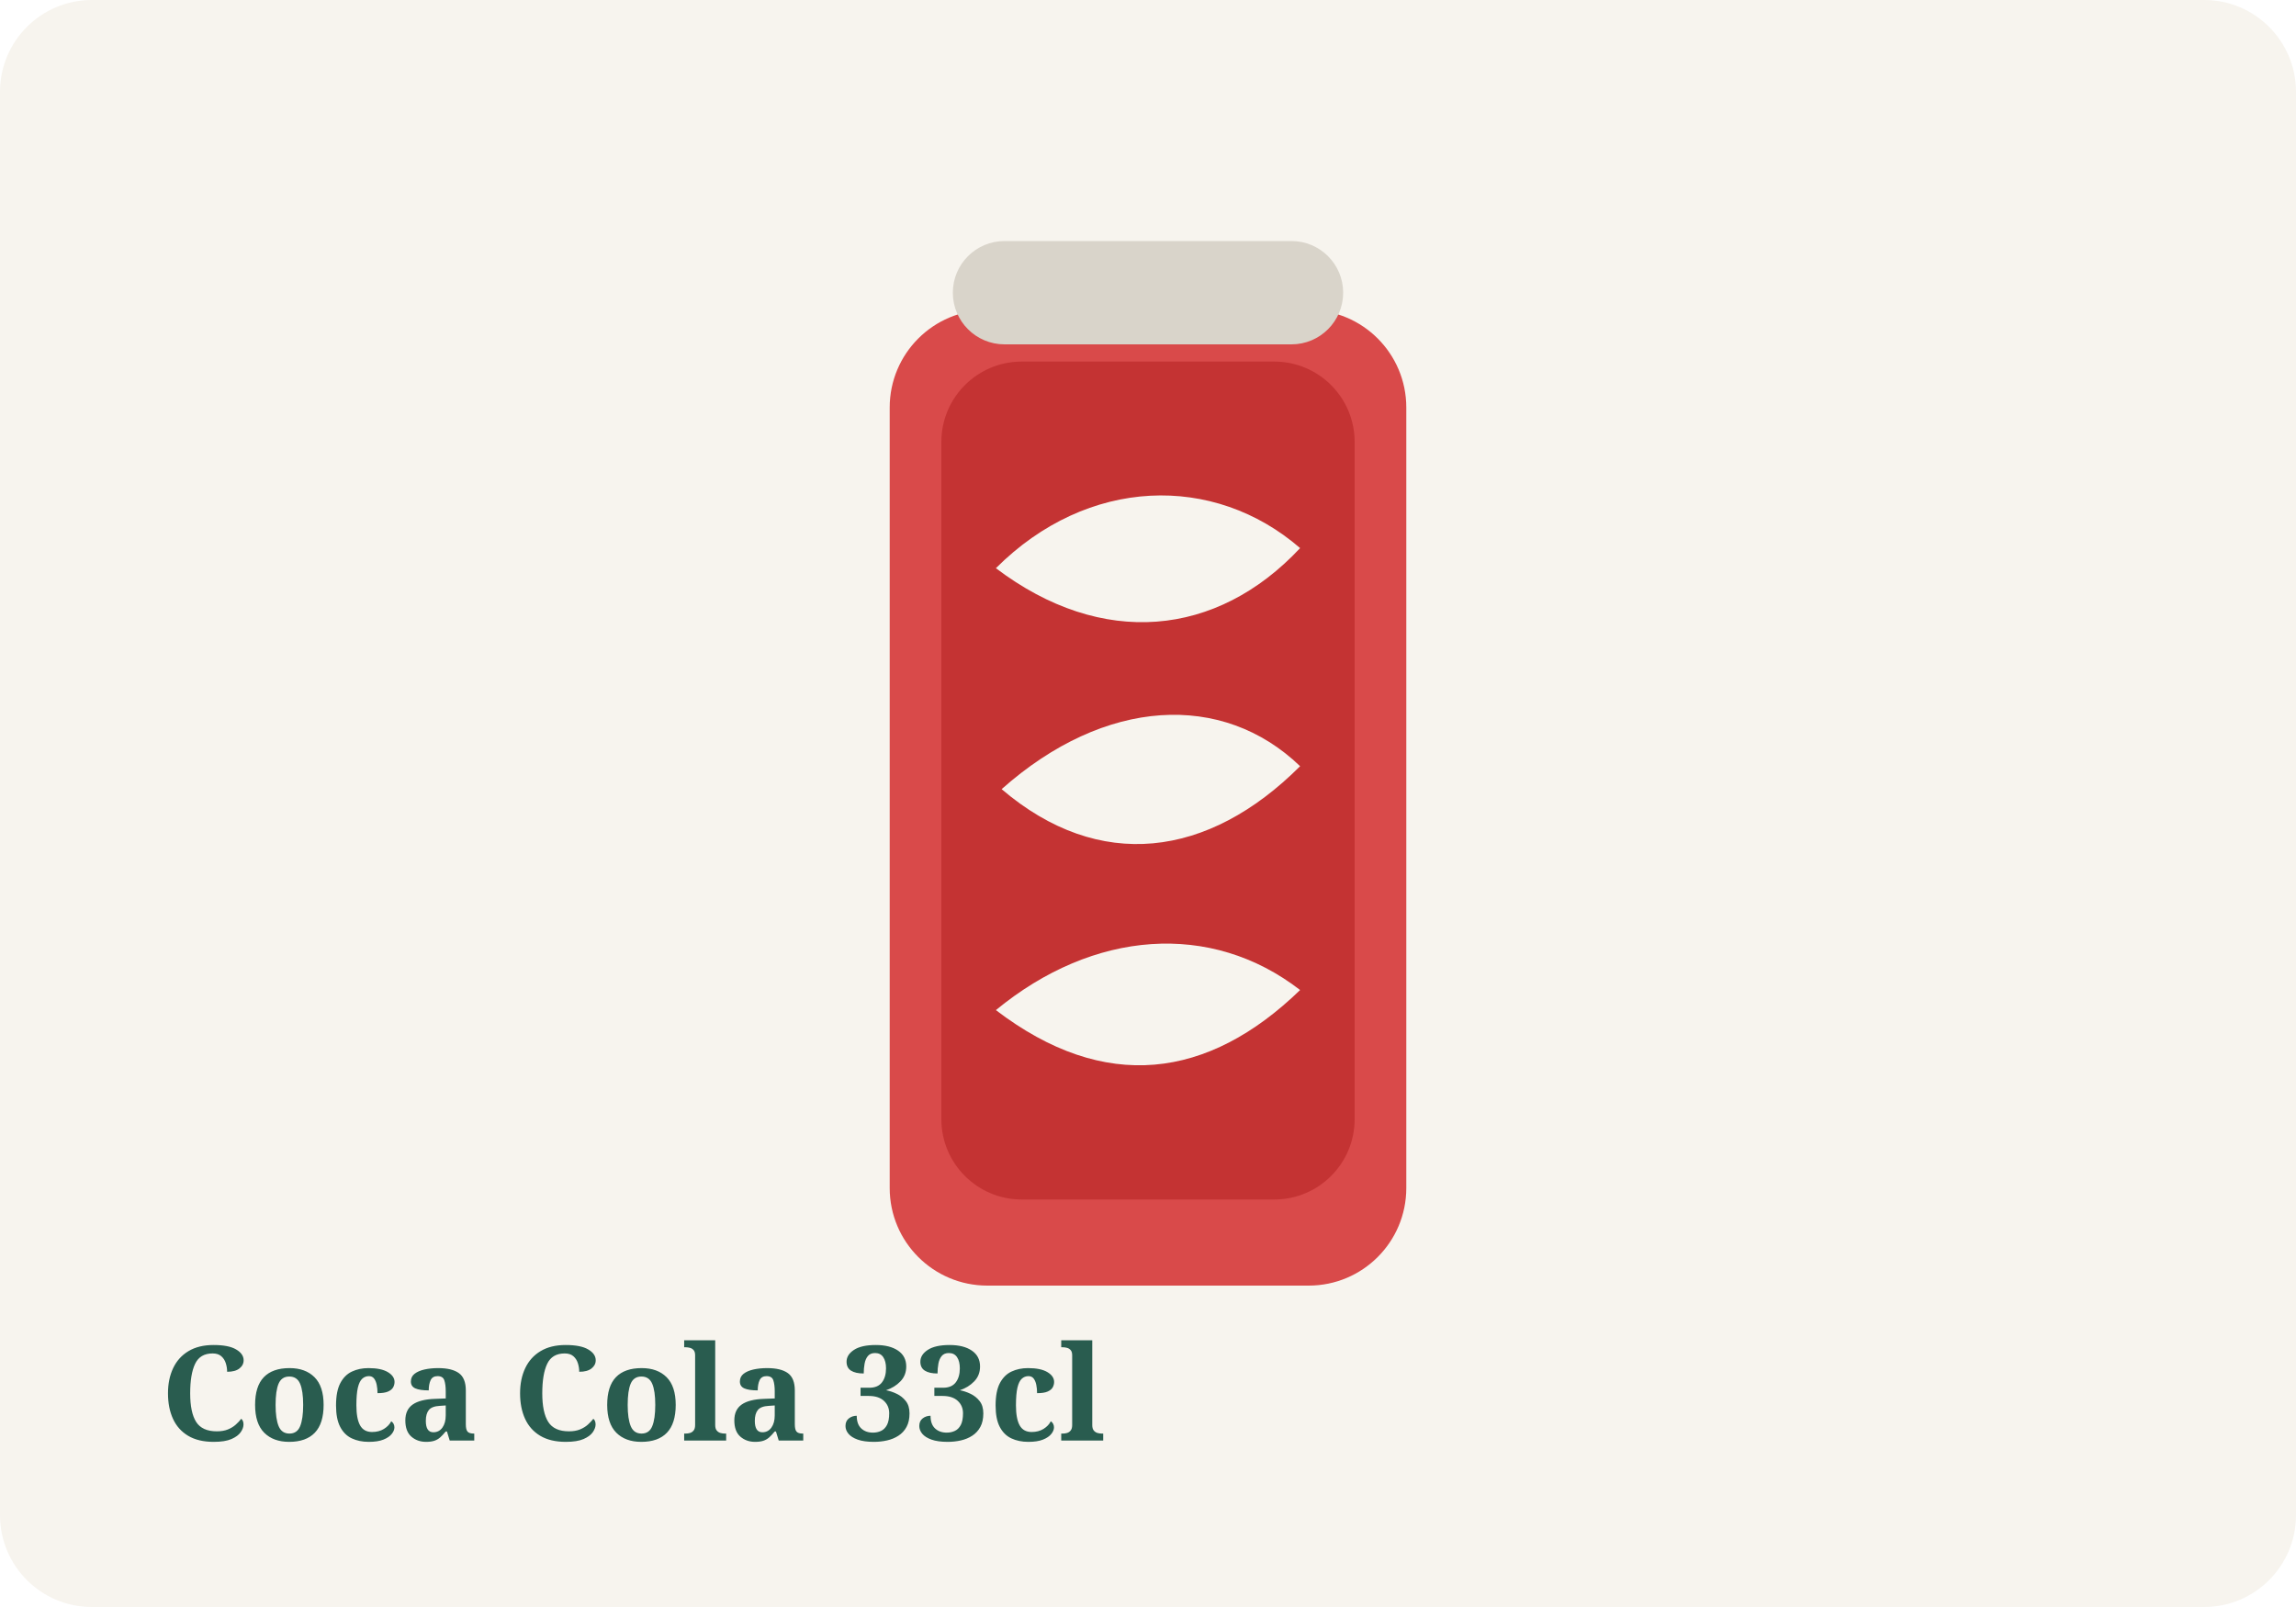
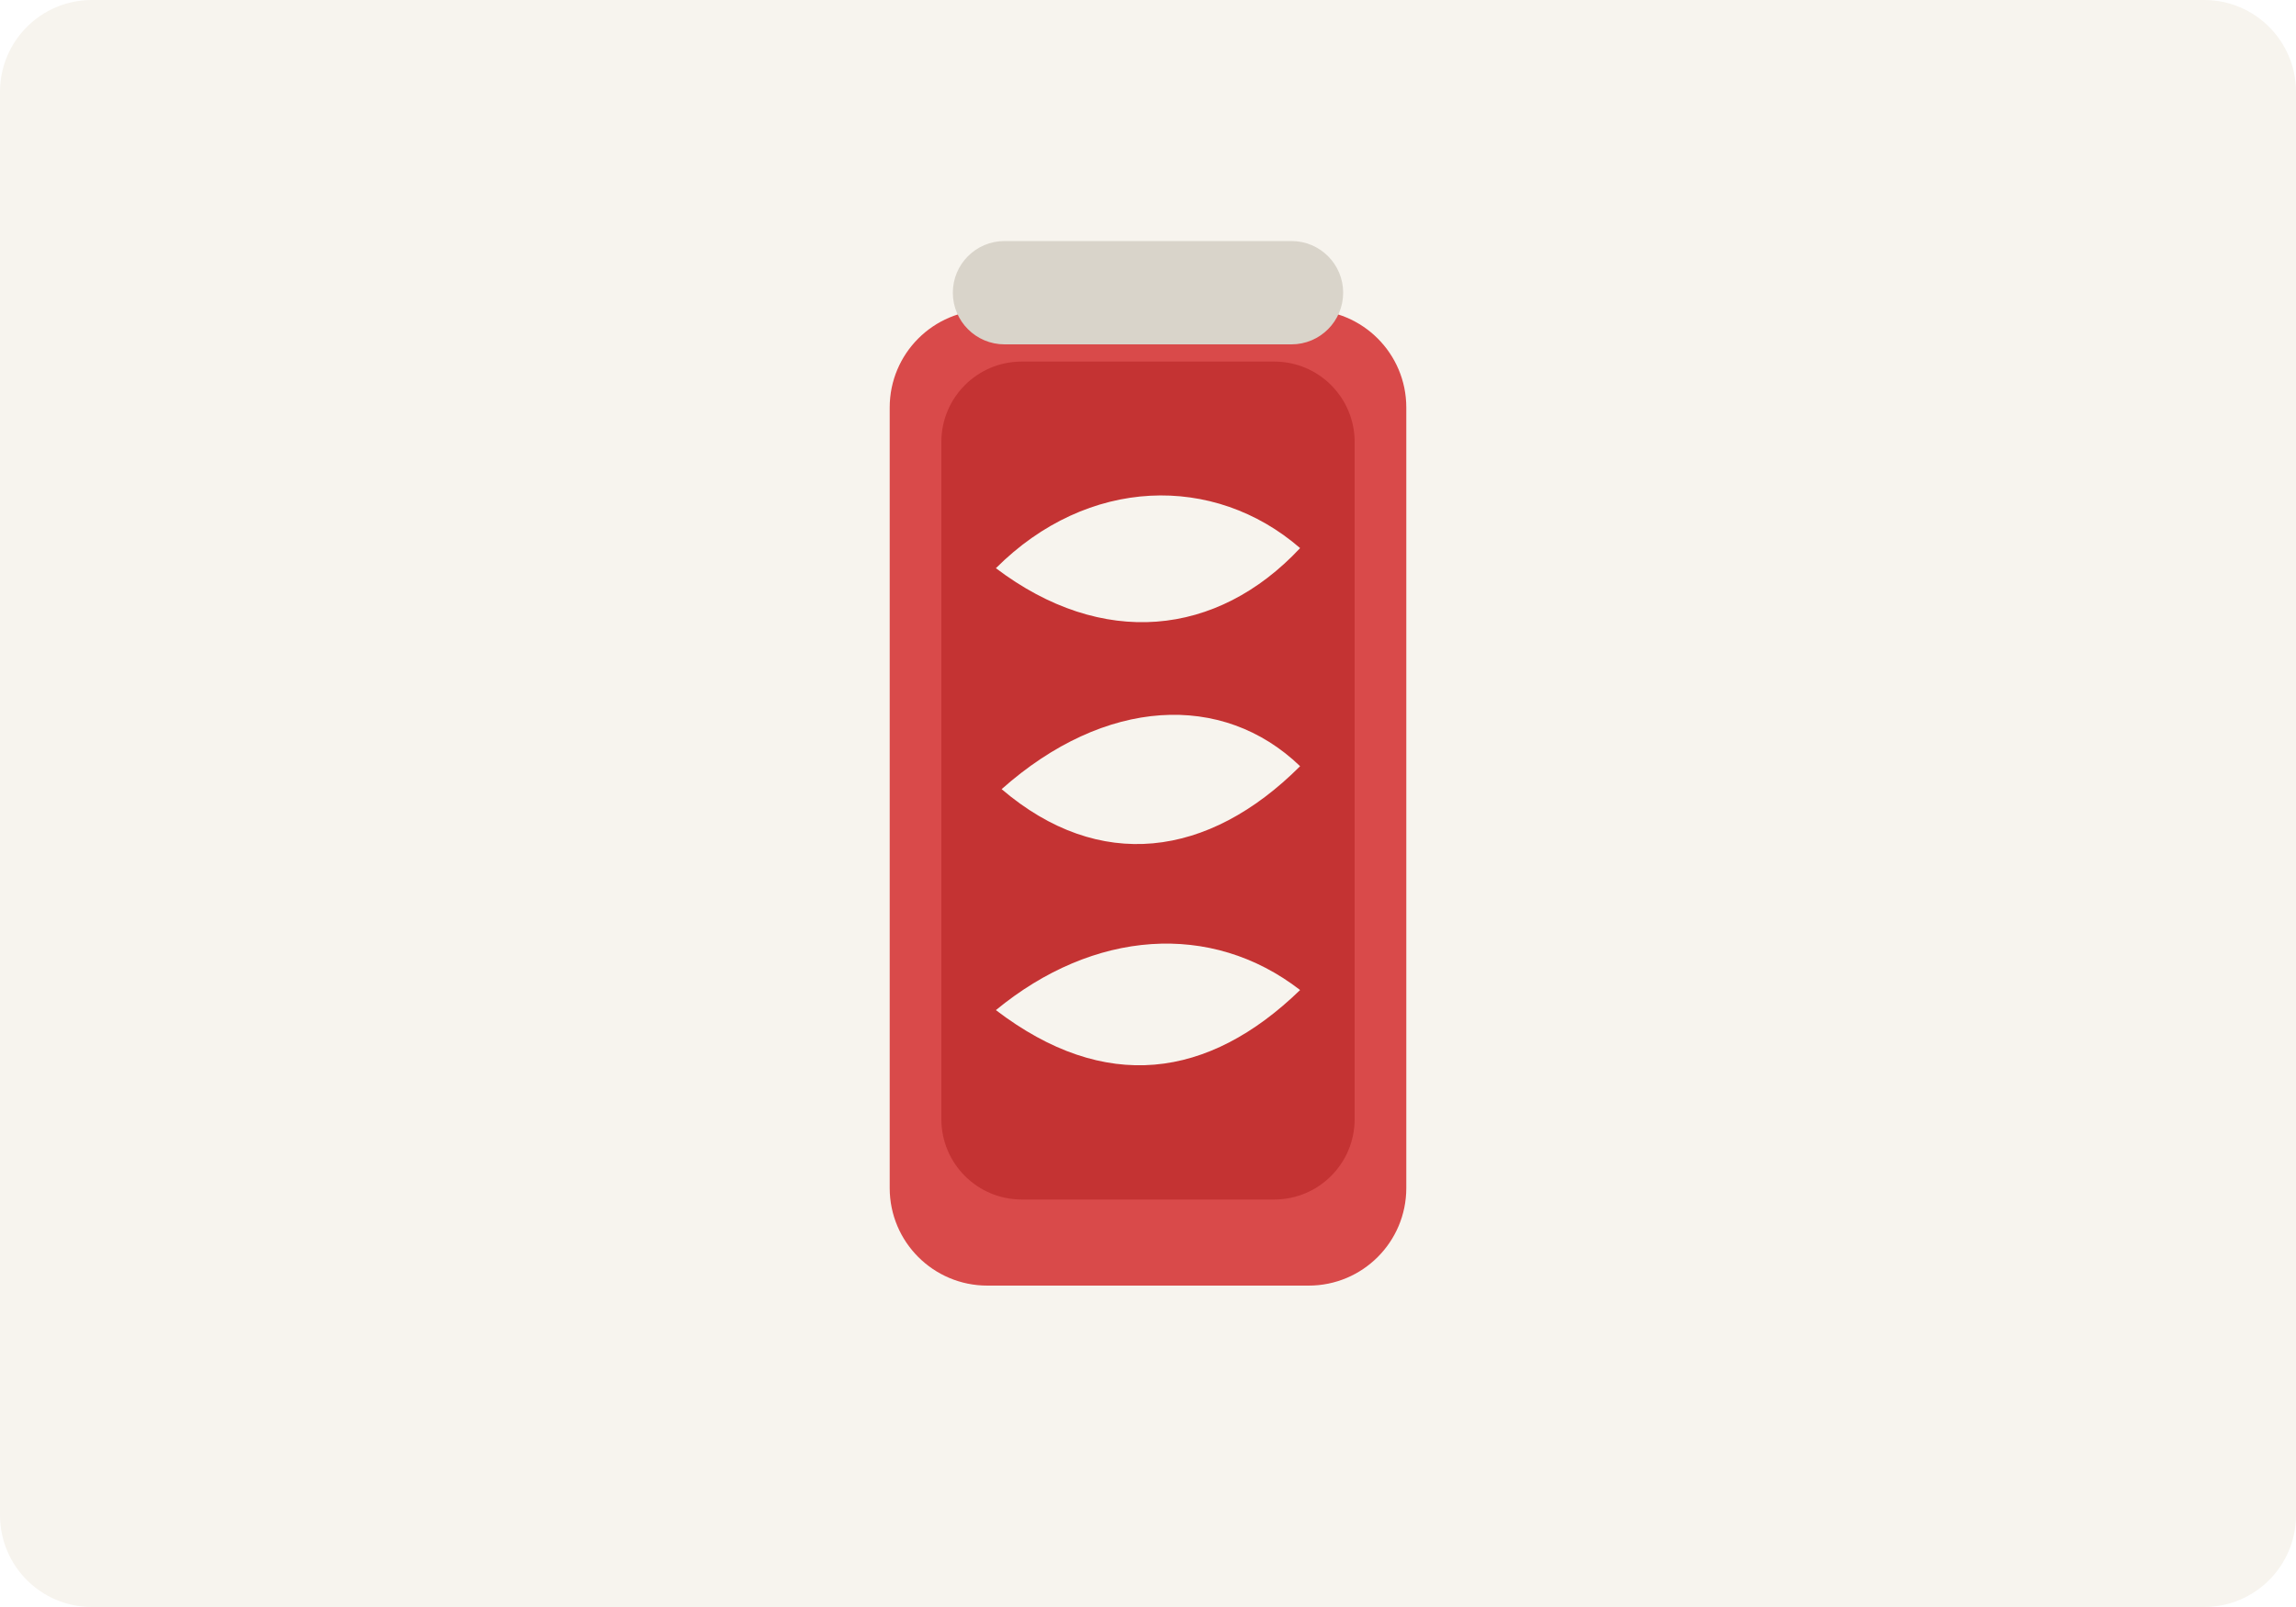
<svg xmlns="http://www.w3.org/2000/svg" width="800" height="560" viewBox="0 0 800 560" fill="none">
  <rect width="800" height="560" rx="32" fill="#F7F4EE" />
  <rect x="310" y="108" width="180" height="340" rx="34" fill="#D94A4A" />
  <rect x="332" y="84" width="136" height="36" rx="18" fill="#D9D4CA" />
  <rect x="328" y="126" width="144" height="292" rx="28" fill="#C43333" />
  <path d="M347 198C379 166 423 165 453 191C424 222 384 226 347 198Z" fill="#F7F4EE" />
  <path d="M349 275C385 243 426 241 453 267C421 299 383 304 349 275Z" fill="#F7F4EE" />
  <path d="M347 352C381 324 422 321 453 345C421 376 385 381 347 352Z" fill="#F7F4EE" />
-   <text x="56" y="502" fill="#295C4F" font-family="Georgia, serif" font-size="46" font-weight="700">Coca Cola 33cl</text>
</svg>
